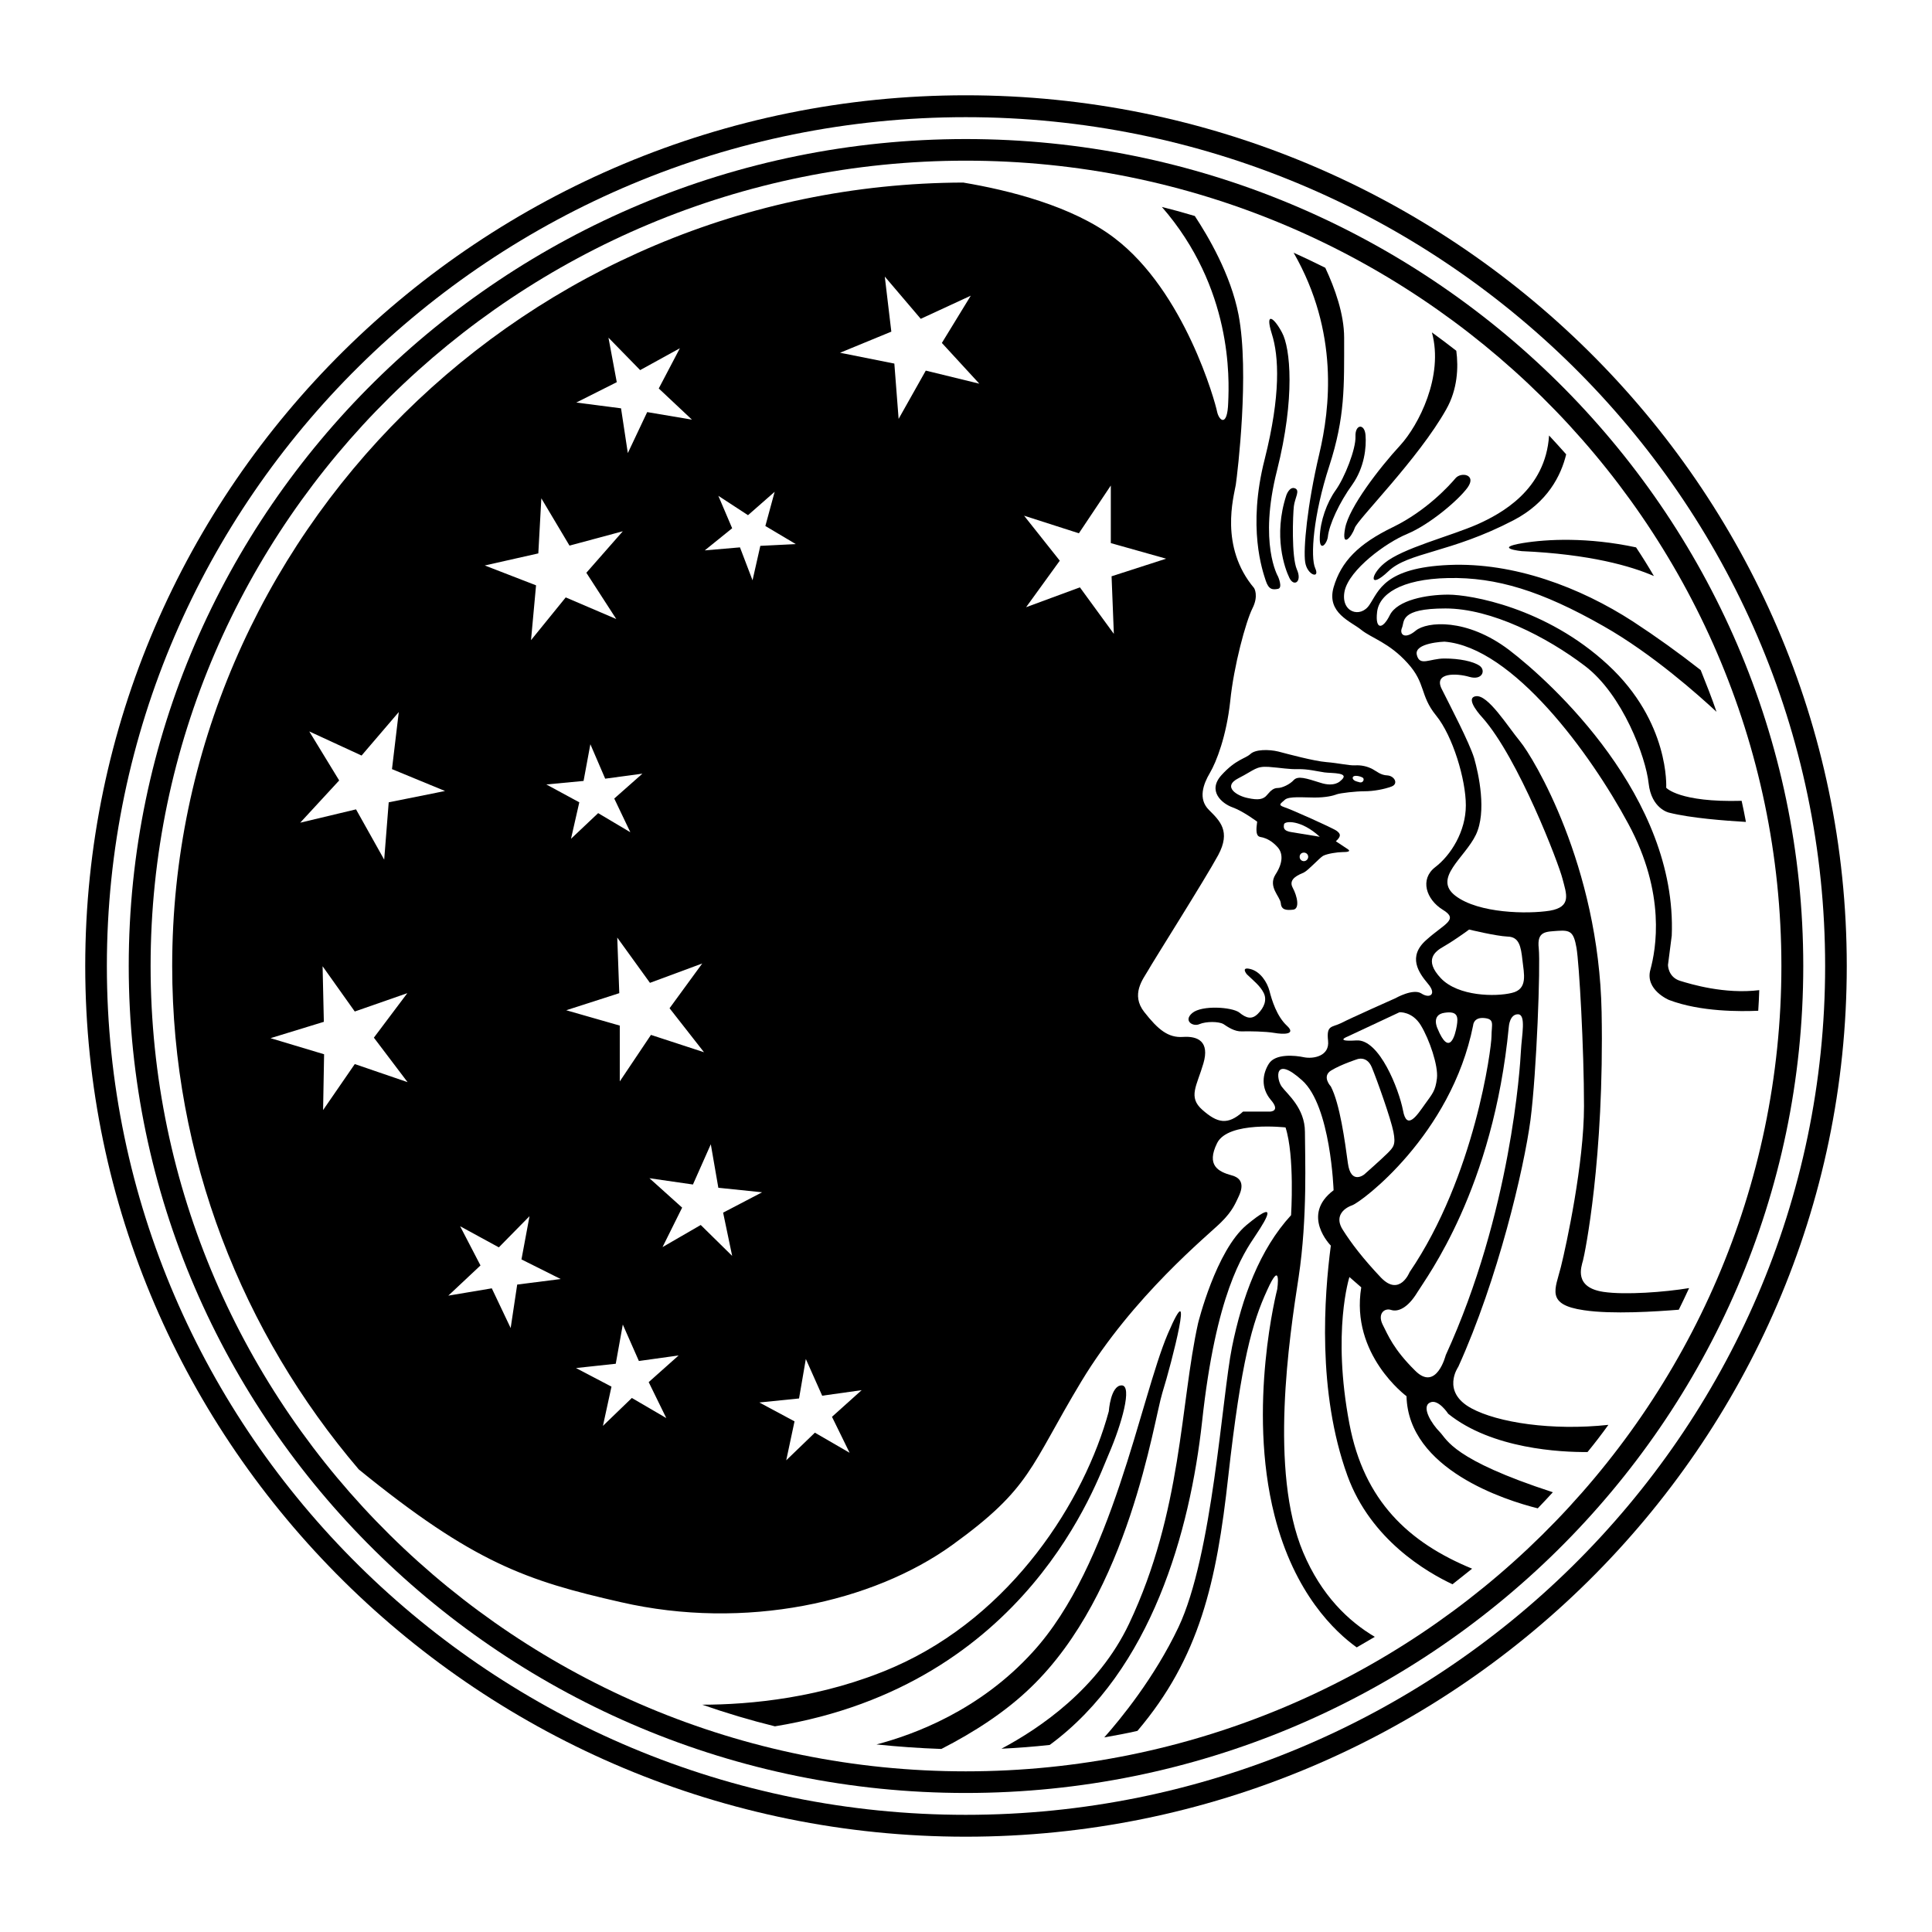
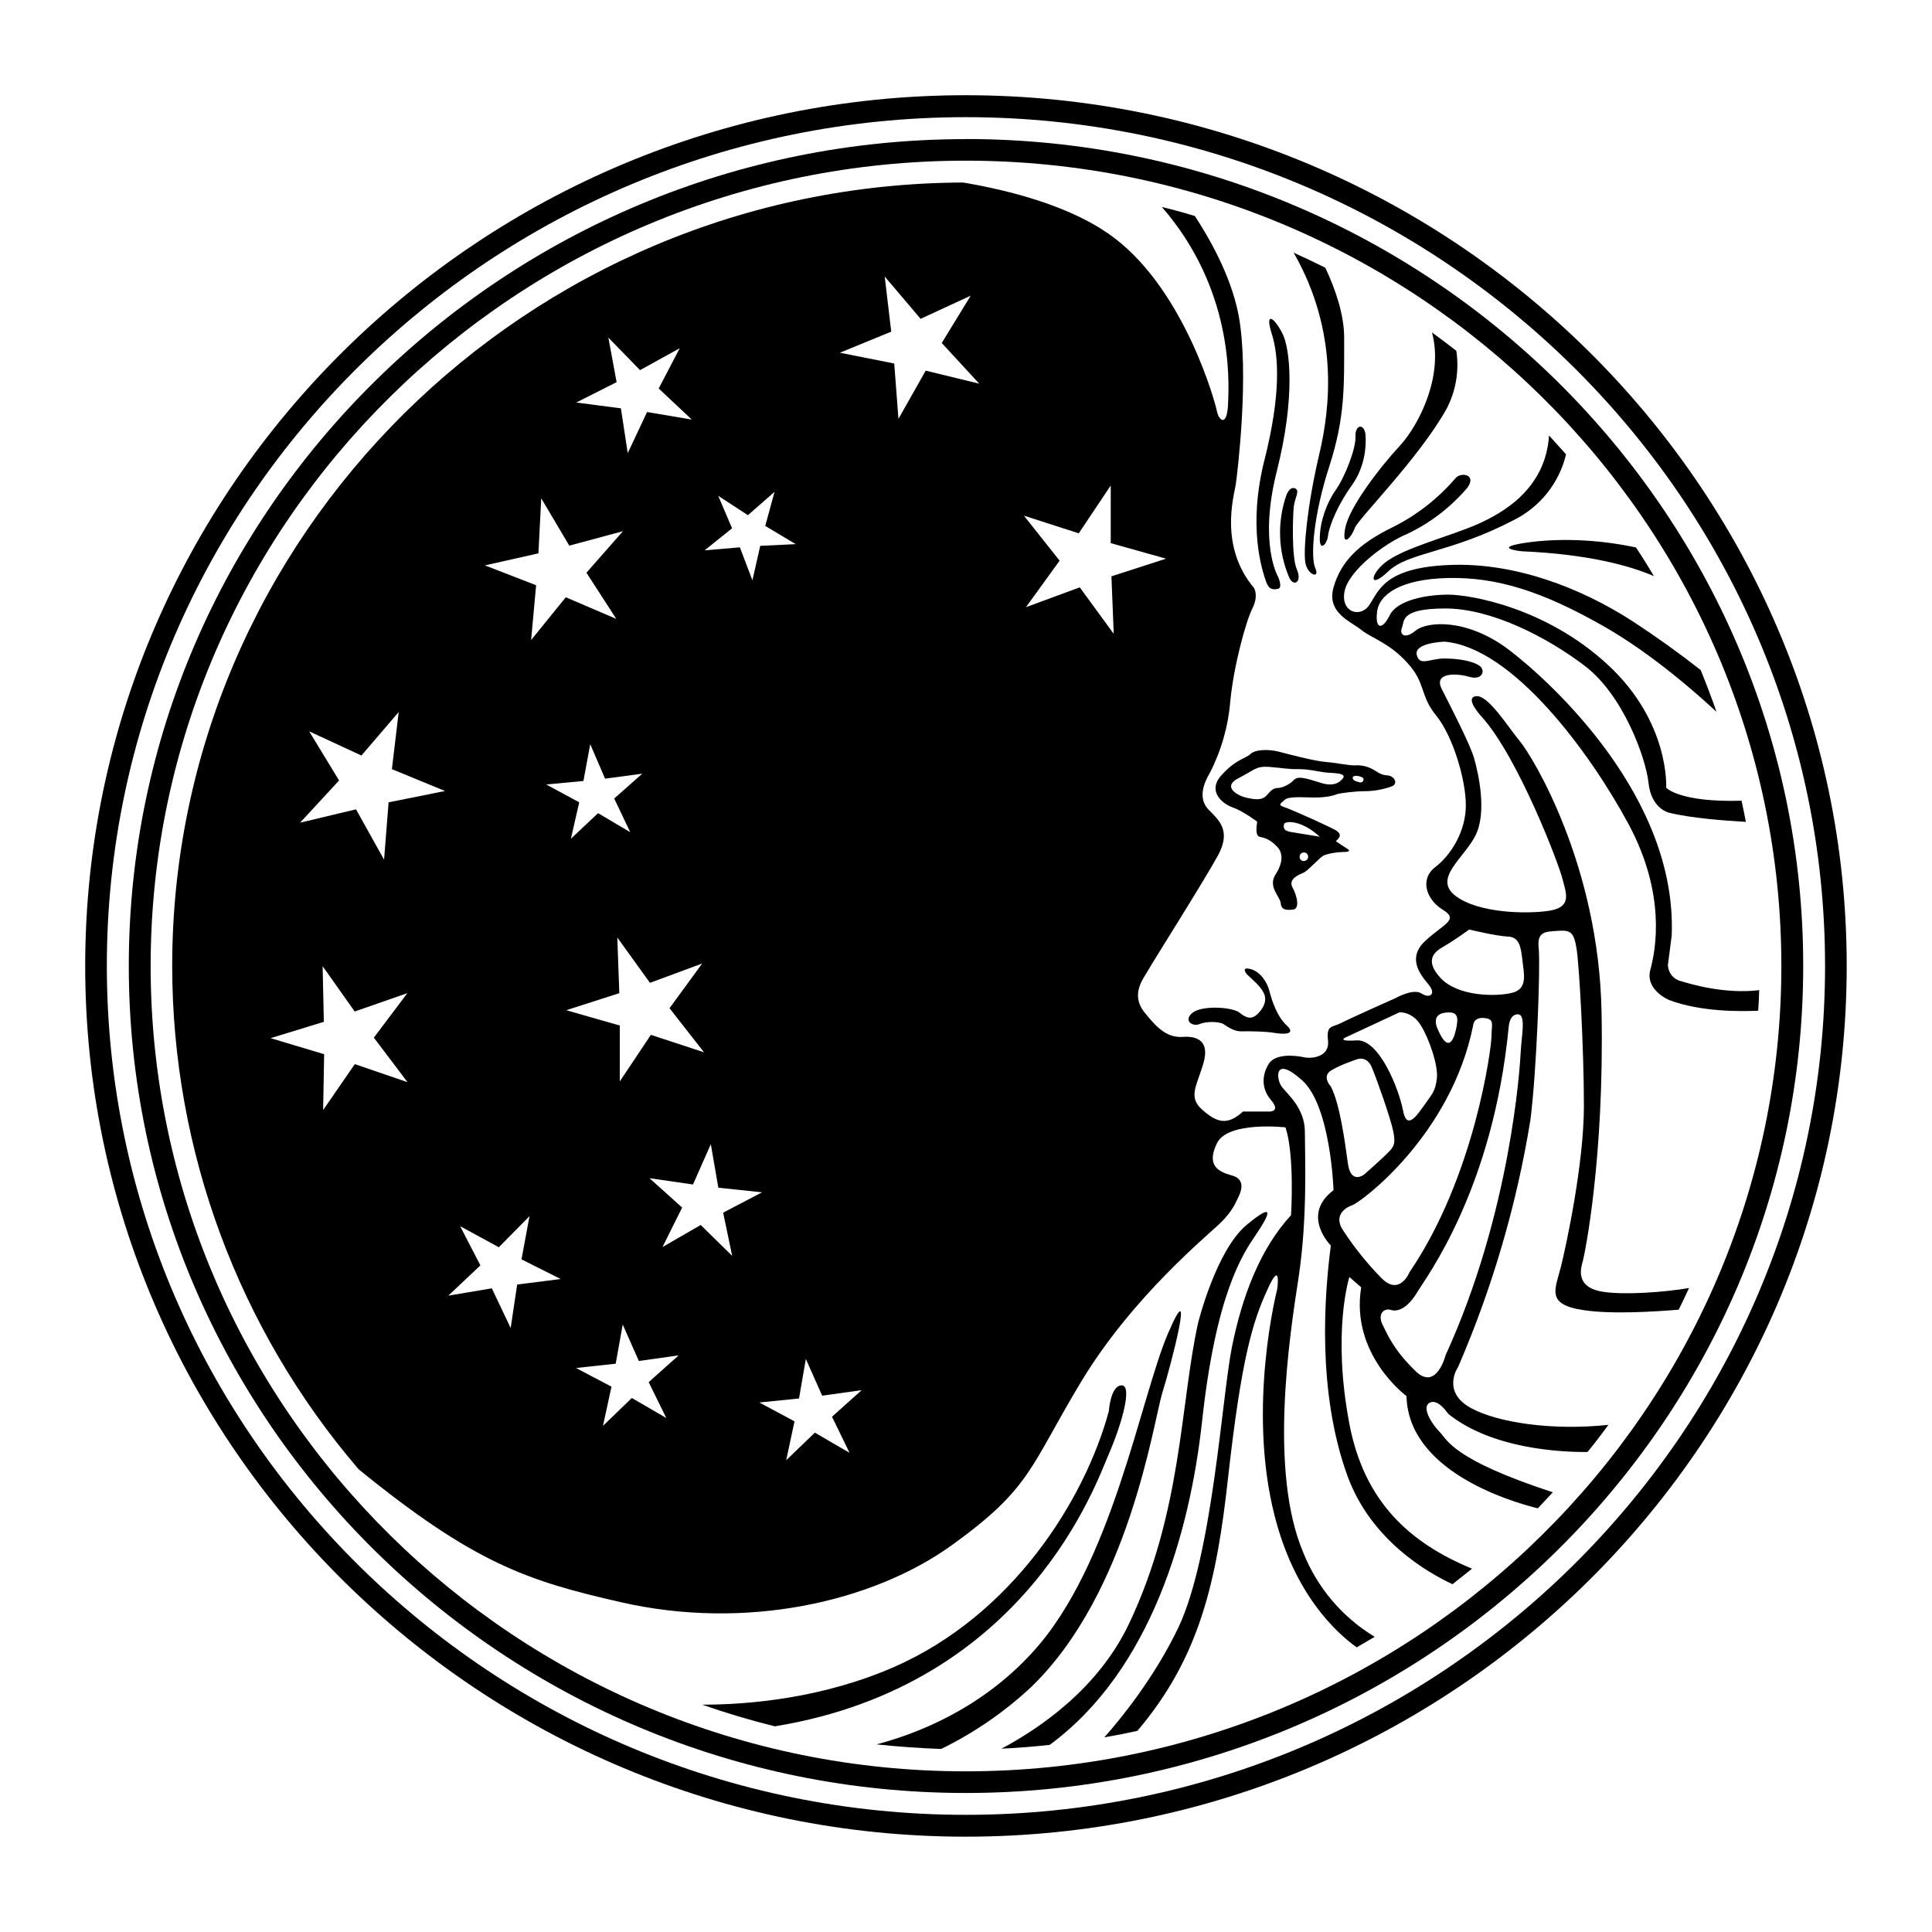
- <svg xmlns="http://www.w3.org/2000/svg" width="2500" height="2500" viewBox="0 0 192.756 192.756">
+ <svg xmlns="http://www.w3.org/2000/svg" width="2500" height="2500" viewBox="0 0 192.76 192.76">
  <g fill-rule="evenodd" clip-rule="evenodd">
-     <path fill="#fff" d="M0 0h192.756v192.756H0V0z" />
-     <path d="M96.353 9.507c48.415 0 87.899 39.033 87.899 86.871 0 47.839-39.484 86.87-87.899 86.87-48.365 0-87.849-39.031-87.849-86.87 0-47.837 39.484-86.871 87.849-86.871z" />
-     <path d="M96.353 11.69c47.211 0 85.741 38.055 85.741 84.688 0 46.634-38.529 84.688-85.741 84.688-47.186 0-85.691-38.055-85.691-84.688S49.167 11.69 96.353 11.69z" fill="#fff" />
-     <path d="M96.353 13.873c46.032 0 83.559 37.051 83.559 82.505 0 45.431-37.527 82.507-83.559 82.507-45.981 0-83.509-37.076-83.509-82.507 0-45.455 37.528-82.505 83.509-82.505z" />
-     <path d="M96.353 16.03c44.827 0 81.377 36.098 81.377 80.348 0 44.251-36.551 80.349-81.377 80.349-44.777 0-81.327-36.098-81.327-80.349 0-44.251 36.55-80.348 81.327-80.348z" fill="#fff" />
-     <path d="M115.92 20.646c1.104.276 2.207.577 3.285.903 1.305 1.982 3.588 5.82 4.365 9.859 1.104 5.794-.1 15.753-.275 16.958-.201 1.204-1.656 6.171 1.83 10.31 0 0 .477.752-.174 2.032-.652 1.305-1.857 5.72-2.209 9.231-.375 3.487-1.379 6.071-2.031 7.175-.652 1.104-1.205 2.584-.1 3.688 1.104 1.104 2.207 2.132.928 4.515-1.305 2.408-6.547 10.687-7 11.515-.477.828-1.756 2.383-.375 4.139 1.379 1.756 2.383 2.584 3.863 2.484 1.479-.102 2.684.451 2.031 2.658-.652 2.232-1.555 3.336-.1 4.615 1.479 1.305 2.508 1.58 4.062.176h2.686s1.104 0 .074-1.18c-1.004-1.203-.828-2.584-.176-3.611.652-1.004 2.584-.828 3.512-.627.904.176 2.559-.1 2.385-1.656-.176-1.58.375-1.305 1.303-1.756.904-.477 5.42-2.482 5.42-2.482s1.756-1.004 2.582-.477c.828.551 1.582.1.652-.979-.928-1.104-2.031-2.685-.174-4.34 1.83-1.656 3.311-2.032 1.654-3.035-1.654-1.029-2.307-3.036-.752-4.24 1.58-1.204 3.061-3.587 3.061-6.171s-1.305-6.923-2.961-8.956c-1.654-2.032-1.002-3.211-2.859-5.243-1.83-2.032-3.588-2.483-4.615-3.311-1.004-.828-3.486-1.681-2.76-4.24.752-2.583 2.484-4.34 5.895-5.996 3.412-1.655 5.721-4.239 6.271-4.892.553-.652 2.133-.376 1.205.928-.93 1.279-3.789 3.688-5.996 4.616-2.207.903-5.795 3.587-6.271 5.694-.451 2.132 1.58 2.785 2.484 1.38.928-1.38 1.48-3.688 7.926-3.963 6.473-.276 13.096 2.232 18.363 5.644a96.359 96.359 0 0 1 6.748 4.842c.551 1.379 1.104 2.759 1.58 4.164-1.705-1.581-6.371-5.77-11.289-8.555-6.17-3.512-10.686-4.891-15.477-4.791-4.791.101-6.924 1.656-7.1 3.412-.201 1.756.553 1.756 1.279.276.752-1.48 3.613-2.032 5.82-2.032s9.758 1.279 15.93 6.999c6.195 5.72 5.818 12.267 5.818 12.267s1.279 1.48 7.525 1.304c.152.702.303 1.405.428 2.107-2.082-.125-5.494-.376-7.676-.928 0 0-1.756-.376-2.033-2.935-.275-2.584-2.584-8.855-6.371-11.715-3.764-2.86-9.307-5.72-13.896-5.72-4.617 0-4.064 1.305-4.34 1.932-.277.652.275 1.204 1.379.276 1.104-.903 5.066-1.279 9.307 1.931 4.24 3.236 16.781 14.675 16.23 28.497l-.377 2.935s0 1.205 1.205 1.58c1.053.326 4.439 1.355 7.902.93a52.16 52.16 0 0 1-.102 2.057c-1.73.074-5.744.125-8.904-1.078 0 0-2.408-1.004-1.857-3.012.553-2.032 1.58-7.575-2.207-14.574-3.764-6.999-11.514-17.61-18.338-18.162 0 0-3.035.101-2.76 1.305.277 1.204 1.279.376 2.76.376s2.859.276 3.512.728c.627.451.277 1.48-1.027 1.104-1.279-.376-3.588-.451-2.76 1.204.828 1.656 2.76 5.344 3.236 6.898.451 1.581 1.279 5.344.176 7.651-1.105 2.308-4.34 4.34-2.033 6.096 2.309 1.756 7.199 1.831 9.408 1.48 2.207-.376 1.654-1.681 1.279-3.136-.352-1.48-4.416-12.091-8.002-16.129 0 0-1.857-1.957-.652-2.133 1.203-.175 3.135 2.96 4.414 4.516 1.305 1.58 7.852 12.367 8.129 26.992.275 14.65-1.682 24.133-1.857 24.785s-.928 2.684 2.031 3.135c2.184.326 6.146.025 8.555-.377-.326.729-.678 1.432-1.029 2.158-2.207.176-6.646.477-9.457.051-3.861-.553-2.859-2.107-2.307-4.314.551-2.209 2.307-10.336 2.307-16.055 0-5.695-.477-14.25-.752-15.805-.275-1.581-.627-1.756-1.83-1.681-1.205.1-2.133 0-1.932 1.756.174 1.756-.201 12.241-.828 17.134-.652 4.865-3.236 15.854-7.201 24.609 0 0-1.754 2.482 1.305 4.139 2.635 1.43 8.053 2.258 13.672 1.654a53.879 53.879 0 0 1-2.082 2.711c-2.658.023-9.531-.303-13.896-3.814 0 0-1.029-1.58-1.857-1.104-.828.451.201 2.107 1.029 2.936.727.752 1.254 2.734 11.264 5.994a84.277 84.277 0 0 1-1.506 1.605c-3.236-.803-12.918-3.887-13.094-11.188 0 0-5.619-4.139-4.516-10.861l-1.18-1.029s-1.756 5.443 0 14.65c1.455 7.676 5.895 11.84 12.242 14.449-.652.527-1.305 1.029-1.957 1.555-2.508-1.178-8.152-4.414-10.484-10.836-3.037-8.379-2.309-17.961-1.656-22.953 0 0-3.035-3.035.275-5.52 0 0-.275-8.402-3.135-10.963-2.861-2.582-2.584-.1-2.033.629.553.752 2.309 2.131 2.309 4.514 0 2.408.275 8.48-.627 14.475-.928 5.996-2.961 19.367.451 27.469 1.807 4.289 4.516 6.873 7.148 8.43a842.6 842.6 0 0 0-1.805 1.053c-2.133-1.529-6.223-5.344-8.203-13.17-2.76-10.861.275-22.576.275-22.576s.451-3.137-1.004.1c-1.479 3.211-2.584 7-3.887 18.613-1.154 10.512-2.861 18.062-9.057 25.361-1.078.252-2.182.451-3.311.652 1.605-1.807 4.99-5.92 7.4-10.986 3.41-7.201 4.338-22.953 5.342-27.945 1.004-4.967 2.76-9.76 5.896-13.17 0 0 .375-5.896-.553-8.756 0 0-5.719-.652-6.824 1.557-1.104 2.232.102 2.859 1.48 3.234 1.381.377.928 1.557.652 2.133-.275.553-.551 1.381-1.756 2.559-1.203 1.205-8.754 7.301-13.922 15.854-5.168 8.58-4.967 10.611-12.894 16.332-7.902 5.693-20.62 8.553-33.062 5.693-9.382-2.131-14.675-3.914-26.139-13.244-11.589-13.598-18.614-31.131-18.614-50.222 0-42.971 35.446-78.015 78.919-78.166 4.49.752 10.912 2.333 15.101 5.543 7.023 5.343 10.059 16.406 10.234 17.334.201.903 1.029 1.555 1.105-.928.105-2.384.431-11.415-6.618-19.517z" />
-     <path fill="#fff" d="M75.758 139.926l3.963-.401.677-3.939 1.631 3.664 3.938-.553-2.96 2.658 1.757 3.588-3.462-2.005-2.86 2.757.828-3.886-3.512-1.883zM57.47 136.49l3.964-.428.703-3.912 1.605 3.637 3.964-.553-2.986 2.661 1.756 3.587-3.436-2.007-2.885 2.785.852-3.914-3.537-1.856zM45.906 122.342l3.864 2.107 3.06-3.111-.803 4.314 3.913 1.957-4.339.553-.652 4.338-1.882-3.963-4.339.729 3.21-3.012-2.032-3.912zM64.795 117.551l4.34.627 1.782-4.014.752 4.34 4.365.451-3.888 2.031.902 4.315-3.135-3.084-3.813 2.207 1.957-3.94-3.262-2.933zM56.492 100.793l5.294-1.705-.202-5.545 3.262 4.516 5.217-1.932-3.261 4.465 3.437 4.39-5.293-1.73-3.111 4.641v-5.569l-5.343-1.531zM26.992 103.578l5.318-1.631-.125-5.545 3.211 4.516 5.242-1.83-3.336 4.439 3.362 4.44-5.268-1.805-3.161 4.59.1-5.568-5.343-1.606zM54.51 78.266l3.713-.351.678-3.662 1.479 3.436 3.713-.501-2.809 2.483 1.605 3.362-3.211-1.907-2.709 2.559.828-3.637-3.287-1.782zM30.855 72.974l5.218 2.407 3.713-4.339-.678 5.694 5.293 2.182-5.619 1.13-.451 5.719-2.81-5.017-5.569 1.33 3.888-4.215-2.985-4.891zM102.172 51.451l5.469 1.755 3.185-4.766v5.745l5.52 1.555-5.444 1.756.227 5.745-3.387-4.641-5.369 1.982 3.361-4.642-3.562-4.489zM71.669 49.468l2.96 1.932 2.659-2.333-.928 3.412 3.036 1.806-3.538.175-.777 3.437-1.254-3.286-3.513.301 2.734-2.207-1.379-3.237zM54.009 49.719l2.81 4.717 5.318-1.431-3.637 4.14 2.984 4.615-5.042-2.157-3.462 4.265.502-5.469-5.117-1.982 5.343-1.204.301-5.494zM60.707 33.69l3.161 3.236 3.963-2.182-2.107 4.013 3.311 3.111-4.465-.753-1.932 4.089-.677-4.465-4.465-.577 4.039-2.032-.828-4.44zM88.275 27.594l3.588 4.215 4.992-2.309-2.885 4.716 3.737 4.064-5.342-1.304-2.71 4.816-.426-5.518-5.419-1.079 5.118-2.107-.653-5.494zM150.537 102.424s.076-1.229.904-1.229c.852 0 .375 2.131.301 3.662-.076 1.529-.979 16.104-7.502 30.354 0 0-.928 3.688-3.061 1.529-2.156-2.133-2.684-3.512-3.234-4.59-.527-1.08.176-1.682.852-1.455.703.225 1.682-.227 2.609-1.756.928-1.531 7.576-10.285 9.131-26.515z" />
-     <path d="M146.975 102.299s.025-.828 1.104-.729c1.08.102.729.627.729 1.807s-1.656 13.973-8.178 23.555c0 0-.979 2.459-2.834.553-1.832-1.932-2.986-3.463-3.814-4.768-.852-1.303 0-2.131.904-2.457.926-.301 9.907-7.024 12.089-17.961z" fill="#fff" />
-     <path d="M132.777 108.395s-.953-1.004.049-1.605c1.004-.602 2.561-1.104 2.561-1.104s.977-.402 1.479.803c.502 1.203 1.906 5.143 2.158 6.445.25 1.279 0 1.531-.602 2.133-.604.602-2.309 2.107-2.309 2.107s-1.33 1.078-1.631-1.104c-.3-2.207-.802-5.945-1.705-7.675zM146.574 92.741s2.684.652 3.838.702c1.154.025 1.33.979 1.48 2.333.15 1.38.576 2.91-1.055 3.287-1.631.4-5.344.352-7.074-1.455-1.756-1.856-.551-2.709.252-3.161.803-.452 2.057-1.33 2.559-1.706z" fill="#fff" />
-     <path d="M125.428 81.979s-1.406-1.054-2.459-1.43c-1.055-.376-2.533-1.631-1.104-3.211s2.357-1.63 2.885-2.107c.502-.477 1.83-.477 2.783-.251.953.251 3.562.954 4.793 1.054 1.229.101 2.258.352 2.859.326a3.302 3.302 0 0 1 1.756.376c.426.226.803.602 1.48.627.701.05 1.129.828.426 1.104-.727.276-1.807.477-2.709.477-.879 0-2.383.176-2.76.301-.377.151-1.104.326-2.232.326-1.104 0-2.559-.15-2.961.226-.4.376-.727.501-.074.727.652.201 4.916 2.107 5.268 2.383s.477.502-.1 1.028c0 0 .826.552 1.178.778.377.251-.049.301-.525.301s-1.506.15-1.932.376c-.402.251-1.455 1.43-1.906 1.656-.428.201-1.607.602-1.129 1.505.477.877.727 2.132.049 2.208-.701.075-1.178.025-1.229-.652-.076-.678-1.305-1.631-.527-2.86.803-1.229.729-2.182.176-2.759-.551-.603-1.078-.828-1.43-.928s-.828.075-.576-1.581zM124.398 97.205s-.652-.777.352-.525c1.004.25 1.68 1.328 1.906 2.182.227.904.727 2.533 1.73 3.463 1.004.928-.4.877-1.254.727-.879-.15-2.533-.176-3.236-.15-.727.025-1.379-.426-1.832-.729-.477-.275-1.73-.275-2.383 0-.652.303-1.654-.324-.727-1.104.953-.803 3.963-.602 4.691-.049.701.576 1.254.727 1.855.125.627-.627.928-1.379.578-2.082-.349-.704-1.002-1.206-1.68-1.858z" />
-     <path d="M135.537 78.016s-.604-.101-.578-.426c.051-.326.777-.15 1.004 0 .201.124.051.626-.426.426zM133.73 77.915s-.578.652-2.008.176c-1.43-.452-2.207-.702-2.633-.276-.402.451-1.18.803-1.605.803-.402 0-.678.226-1.055.678-.375.476-.902.552-1.932.326-1.053-.201-2.607-1.129-.928-1.982 1.656-.853 1.73-1.204 3.01-1.128 1.305.1 1.982.25 2.936.226s1.932.226 2.635.326c.727.099 2.684-.026 1.58.851zM130.094 85.065c.225 0 .426.175.426.426a.44.44 0 0 1-.426.426.423.423 0 0 1-.428-.426c0-.251.176-.426.428-.426zM131.674 83.484s-1.857-.301-2.76-.451c-.928-.125-.854-.501-.803-.803.075-.326 1.68-.477 3.563 1.254z" fill="#fff" />
-     <path d="M132.477 53.583c-.102.703-.854 1.555-.803 0 .049-1.605.701-3.437 1.58-4.666.902-1.254 2.031-4.114 1.982-5.368-.051-1.229.902-1.33 1.002-.15.102 1.204-.1 3.236-1.33 4.967-1.254 1.73-2.306 3.962-2.431 5.217zM128.336 49.418s.303-.903.854-.702c.553.2 0 .953-.1 1.781-.102.853-.252 5.067.301 6.322.551 1.229-.301 1.781-.752.828-.453-.929-1.631-4.165-.303-8.229z" />
-     <path d="M127.51 57.521s.5 1.129 0 1.229c-.527.1-.93.1-1.23-.828s-1.855-5.268-.1-12.116c1.605-6.372 1.43-10.26.703-12.518-.703-2.258.225-1.631 1.027-.101.828 1.53 1.33 6.472-.502 13.747-1.855 7.301.102 10.587.102 10.587zM163.23 54.611a55.637 55.637 0 0 1 1.781 2.86c-2.258-.979-6.348-2.183-13.195-2.484 0 0-2.91-.301.102-.803 2.432-.401 6.496-.601 11.312.427zM154.551 43.448a116.17 116.17 0 0 1 1.707 1.881c-.502 2.082-1.832 4.791-5.244 6.572-6.297 3.286-10.51 3.186-12.492 5.092-1.957 1.856-1.832.376-.4-.803 1.805-1.505 6.496-2.659 9.305-3.888 2.333-1.052 6.772-3.41 7.124-8.854zM142.861 33.163a86.4 86.4 0 0 1 2.434 1.832c.225 1.655.125 3.863-1.004 5.845-2.76 4.917-8.83 10.962-9.131 11.84-.301.903-1.355 2.107-.953 0 .4-2.082 3.412-5.995 5.518-8.278 1.781-1.957 4.339-6.849 3.136-11.239zM129.064 25.211c1.053.477 2.107.979 3.16 1.505.953 2.032 1.881 4.615 1.881 6.974 0 4.892.102 7.902-1.479 12.793-1.605 4.917-1.906 9.106-1.406 10.21.502 1.104-.803.703-1.002-.602-.201-1.304.199-5.694 1.404-10.787 1.079-4.565 1.983-12.166-2.558-20.093zM77.313 172.236a80.182 80.182 0 0 1-7.25-2.158c4.716 0 12.016-.652 19.14-3.762 11.791-5.168 19.015-16.633 21.423-25.512 0 0 .176-2.584 1.279-2.584s0 3.889-1.279 6.848c-1.179 2.661-8.052 23.03-33.313 27.168zM104.732 174.092a76.631 76.631 0 0 1-4.816.377c3.812-2.031 9.656-5.971 12.742-12.492 5.293-11.188 5.092-21.924 6.873-29.953 0 0 1.781-7.248 4.842-9.807 3.061-2.535 2.184-.879.904 1.027s-3.965 5.846-5.344 18.588c-1.204 10.938-5.042 24.785-15.201 32.26z" />
-     <path d="M93.92 174.494a93.906 93.906 0 0 1-6.472-.451c3.738-.979 10.285-3.387 15.578-9.207 7.953-8.68 10.736-25.311 13.496-31.783 2.785-6.473.377 2.936-.551 5.895-.904 2.961-3.312 19.969-13.121 29.4-2.508 2.433-5.645 4.464-8.93 6.146z" />
-     <path d="M134.482 103.402l5.143-2.408s1.279-.102 2.133 1.305c.852 1.404 1.756 4.039 1.605 5.293s-.451 1.529-1.205 2.584c-.752 1.053-1.805 2.709-2.182.602-.402-2.082-2.357-7.125-4.641-6.975-2.308.15-.853-.401-.853-.401zM143.414 102.6s-.652-1.355.701-1.555c1.33-.201 1.379.4 1.229 1.303-.151.904-.727 3.187-1.93.252z" fill="#fff" />
+     <path fill="#fff" d="M0 0h192.76v192.76H0z" />
+     <path d="M96.35 9.5c48.42 0 87.9 39.04 87.9 86.88s-39.48 86.87-87.9 86.87C48 183.25 8.5 144.22 8.5 96.38S48 9.5 96.35 9.5" />
+     <path fill="#fff" d="M96.35 11.69c47.21 0 85.74 38.06 85.74 84.69s-38.53 84.69-85.74 84.69c-47.18 0-85.69-38.06-85.69-84.7s38.5-84.68 85.7-84.68" />
+     <path d="M96.35 13.87c46.04 0 83.56 37.05 83.56 82.5 0 45.44-37.53 82.52-83.56 82.52-45.98 0-83.5-37.08-83.5-82.51 0-45.46 37.52-82.5 83.5-82.5" />
+     <path fill="#fff" d="M96.35 16.03c44.83 0 81.38 36.1 81.38 80.35s-36.55 80.35-81.38 80.35c-44.77 0-81.32-36.1-81.32-80.35s36.55-80.35 81.32-80.35" />
+     <path d="M115.92 20.65q1.65.4 3.29.9c1.3 1.98 3.58 5.82 4.36 9.86 1.1 5.8-.1 15.75-.28 16.96-.2 1.2-1.65 6.17 1.83 10.3 0 0 .48.76-.17 2.04-.65 1.3-1.86 5.72-2.2 9.23a19 19 0 0 1-2.04 7.17c-.65 1.1-1.2 2.59-.1 3.7 1.1 1.1 2.2 2.12.93 4.5-1.3 2.41-6.55 10.7-7 11.52-.48.83-1.76 2.38-.38 4.14s2.39 2.58 3.87 2.48 2.68.46 2.03 2.66c-.65 2.23-1.56 3.34-.1 4.62 1.48 1.3 2.5 1.58 4.06.17h2.69s1.1 0 .07-1.18c-1-1.2-.83-2.58-.18-3.6.66-1.01 2.59-.84 3.52-.63.9.17 2.55-.1 2.38-1.66-.18-1.58.38-1.3 1.3-1.76.9-.47 5.42-2.48 5.42-2.48s1.76-1 2.59-.48c.82.56 1.58.1.65-.97-.93-1.1-2.03-2.69-.18-4.34 1.83-1.66 3.31-2.04 1.66-3.04-1.66-1.03-2.3-3.04-.75-4.24 1.58-1.2 3.06-3.59 3.06-6.17s-1.3-6.92-2.96-8.96c-1.66-2.03-1-3.2-2.86-5.24-1.83-2.03-3.6-2.48-4.62-3.31-1-.83-3.48-1.68-2.76-4.24.75-2.58 2.49-4.34 5.9-6a20 20 0 0 0 6.27-4.89c.55-.65 2.13-.37 1.2.93a18 18 0 0 1-6 4.62c-2.2.9-5.79 3.58-6.26 5.69-.46 2.13 1.58 2.78 2.48 1.38.93-1.38 1.48-3.69 7.93-3.96 6.47-.28 13.1 2.23 18.36 5.64a96 96 0 0 1 6.75 4.84q.84 2.06 1.58 4.17c-1.7-1.58-6.37-5.77-11.3-8.56-6.16-3.51-10.68-4.89-15.47-4.79s-6.92 1.66-7.1 3.41c-.2 1.76.55 1.76 1.28.28.75-1.48 3.61-2.03 5.82-2.03s9.76 1.28 15.93 7c6.2 5.72 5.82 12.26 5.82 12.26s1.28 1.48 7.52 1.3q.23 1.06.43 2.11c-2.08-.12-5.5-.37-7.68-.92 0 0-1.75-.38-2.03-2.94-.27-2.58-2.58-8.85-6.37-11.71-3.76-2.86-9.3-5.72-13.9-5.72-4.61 0-4.06 1.3-4.34 1.93-.27.65.28 1.2 1.38.27 1.1-.9 5.07-1.28 9.31 1.93 4.24 3.24 16.78 14.68 16.23 28.5l-.38 2.94s0 1.2 1.2 1.58c1.06.32 4.45 1.35 7.91.93a52 52 0 0 1-.1 2.05c-1.73.08-5.75.13-8.9-1.07 0 0-2.41-1-1.86-3.02s1.58-7.57-2.2-14.57c-3.77-7-11.52-17.61-18.35-18.16 0 0-3.03.1-2.76 1.3.28 1.2 1.28.38 2.76.38s2.86.27 3.51.73c.63.45.28 1.48-1.02 1.1-1.28-.38-3.59-.45-2.76 1.2.83 1.66 2.76 5.35 3.23 6.9.45 1.58 1.28 5.35.18 7.65s-4.34 4.34-2.03 6.1c2.3 1.76 7.2 1.83 9.4 1.48 2.21-.38 1.66-1.68 1.28-3.14-.35-1.48-4.41-12.09-8-16.13 0 0-1.86-1.95-.65-2.13 1.2-.17 3.13 2.96 4.41 4.52 1.3 1.58 7.86 12.36 8.13 26.99.28 14.65-1.68 24.13-1.85 24.78s-.93 2.69 2.03 3.14c2.18.33 6.14.03 8.55-.38q-.5 1.08-1.03 2.16c-2.2.18-6.64.48-9.45.05-3.87-.55-2.86-2.1-2.31-4.31s2.3-10.34 2.3-16.06c0-5.7-.47-14.25-.75-15.8-.27-1.58-.62-1.76-1.83-1.68-1.2.1-2.13 0-1.93 1.75.18 1.76-.2 12.24-.83 17.14a104 104 0 0 1-7.2 24.6s-1.75 2.49 1.3 4.14c2.64 1.43 8.06 2.26 13.68 1.66a54 54 0 0 1-2.08 2.71c-2.66.02-9.53-.3-13.9-3.81 0 0-1.03-1.58-1.86-1.1-.82.44.2 2.1 1.03 2.93.73.75 1.26 2.73 11.27 6l-1.5 1.6c-3.24-.8-12.93-3.89-13.1-11.2 0 0-5.62-4.13-4.52-10.85l-1.18-1.03s-1.75 5.44 0 14.65c1.46 7.67 5.9 11.84 12.24 14.45q-.98.78-1.95 1.55c-2.51-1.17-8.16-4.41-10.49-10.83-3.03-8.38-2.3-17.96-1.65-22.96 0 0-3.04-3.03.27-5.52 0 0-.27-8.4-3.13-10.96-2.86-2.58-2.59-.1-2.04.63.56.75 2.31 2.13 2.31 4.51 0 2.41.28 8.48-.62 14.48-.93 6-2.97 19.37.45 27.47a17.3 17.3 0 0 0 7.14 8.43l-1.8 1.05c-2.13-1.53-6.22-5.34-8.2-13.17-2.76-10.86.27-22.57.27-22.57s.45-3.14-1 .1c-1.48 3.2-2.59 7-3.89 18.6-1.15 10.52-2.86 18.07-9.06 25.37q-1.61.36-3.3.65c1.6-1.8 4.98-5.92 7.4-10.98 3.4-7.2 4.33-22.96 5.33-27.95 1-4.97 2.76-9.76 5.9-13.17 0 0 .38-5.9-.55-8.76 0 0-5.72-.65-6.83 1.56-1.1 2.23.1 2.86 1.48 3.24 1.38.37.93 1.55.66 2.13-.28.55-.56 1.38-1.76 2.56-1.2 1.2-8.75 7.3-13.92 15.85-5.17 8.58-4.97 10.61-12.9 16.33-7.9 5.7-20.62 8.56-33.06 5.7-9.38-2.13-14.67-3.92-26.14-13.25a77.2 77.2 0 0 1-18.61-50.22c0-42.97 35.44-78.01 78.92-78.17 4.49.76 10.91 2.34 15.1 5.55 7.02 5.34 10.06 16.4 10.23 17.33.2.9 1.03 1.56 1.1-.93.11-2.38.44-11.41-6.61-19.51" />
+     <path fill="#fff" d="m75.76 139.93 3.96-.4.68-3.94 1.63 3.66 3.94-.55-2.96 2.65 1.75 3.6-3.46-2.01-2.86 2.75.83-3.88zm-18.29-3.44 3.96-.43.7-3.91 1.61 3.64 3.97-.56-2.99 2.67 1.76 3.58-3.44-2-2.88 2.78.85-3.91zm-11.56-14.15 3.86 2.1 3.06-3.1-.8 4.31 3.91 1.96-4.34.55-.65 4.34-1.88-3.96-4.34.73 3.2-3.02zm18.89-4.79 4.34.63 1.78-4.02.75 4.34 4.36.46-3.88 2.03.9 4.31-3.14-3.08-3.81 2.2 1.96-3.94zm-8.3-16.76 5.29-1.7-.2-5.55 3.26 4.52 5.21-1.93-3.26 4.46 3.44 4.4-5.3-1.74-3.1 4.64v-5.57zM27 103.58l5.31-1.63-.12-5.55 3.2 4.52 5.25-1.83-3.34 4.44 3.36 4.44-5.26-1.8-3.16 4.58.1-5.57zM54.5 78.27l3.71-.35.68-3.67 1.48 3.44 3.71-.5-2.8 2.48 1.6 3.36-3.21-1.9-2.71 2.55.83-3.63zm-23.65-5.3 5.21 2.41 3.72-4.34-.68 5.7 5.3 2.18-5.63 1.13-.45 5.72-2.8-5.02-5.58 1.33 3.89-4.21zm71.31-21.52 5.47 1.76 3.19-4.77v5.75l5.52 1.55-5.45 1.76.23 5.74-3.39-4.64-5.37 1.98 3.36-4.64zm-30.5-1.98 2.96 1.93 2.66-2.33-.93 3.4 3.04 1.82-3.54.17-.78 3.44-1.25-3.29-3.52.3 2.74-2.2zM54 49.72l2.8 4.72L62.15 53l-3.64 4.14 2.98 4.61-5.04-2.16-3.46 4.27.5-5.47-5.11-1.98 5.34-1.2zm6.7-16.03 3.16 3.24 3.96-2.19-2.1 4.02 3.3 3.1-4.46-.75-1.93 4.1-.68-4.47-4.46-.58 4.03-2.03zm27.57-6.1 3.58 4.22 5-2.31-2.89 4.72 3.74 4.06-5.34-1.3-2.72 4.81-.42-5.52-5.42-1.08 5.12-2.1zm62.26 74.83s.07-1.22.9-1.22c.85 0 .38 2.13.3 3.66-.07 1.53-.98 16.1-7.5 30.35 0 0-.93 3.69-3.06 1.53-2.16-2.13-2.69-3.51-3.24-4.59-.52-1.08.18-1.68.86-1.45.7.22 1.68-.23 2.6-1.76s7.58-10.29 9.14-26.52" />
+     <path fill="#fff" d="M146.98 102.3s.02-.83 1.1-.73.73.63.73 1.8-1.66 13.98-8.18 23.56c0 0-.98 2.46-2.83.56a31 31 0 0 1-3.82-4.77c-.85-1.3 0-2.13.9-2.46.93-.3 9.91-7.02 12.1-17.96" />
+     <path fill="#fff" d="M132.78 108.4s-.96-1 .05-1.61c1-.6 2.56-1.1 2.56-1.1s.97-.4 1.48.8c.5 1.2 1.9 5.14 2.15 6.44.25 1.28 0 1.53-.6 2.14-.6.6-2.3 2.1-2.3 2.1s-1.34 1.08-1.64-1.1c-.3-2.2-.8-5.94-1.7-7.67m13.8-15.66s2.68.65 3.83.7c1.16.03 1.33.98 1.48 2.34.15 1.38.58 2.9-1.05 3.28-1.63.4-5.35.36-7.08-1.45-1.75-1.86-.55-2.71.25-3.16s2.06-1.33 2.56-1.7" />
+     <path d="M125.43 81.98s-1.4-1.06-2.46-1.43c-1.06-.38-2.53-1.63-1.1-3.21s2.35-1.63 2.88-2.1c.5-.49 1.83-.49 2.78-.26.96.25 3.57.95 4.8 1.05 1.22.1 2.25.36 2.85.33a3.3 3.3 0 0 1 1.76.38c.43.22.8.6 1.48.62.7.05 1.13.83.43 1.1a8 8 0 0 1-2.71.48c-.88 0-2.39.18-2.76.3-.38.16-1.1.33-2.23.33-1.1 0-2.56-.15-2.97.23-.4.37-.72.5-.07.72.65.2 4.92 2.11 5.27 2.39s.48.5-.1 1.02c0 0 .82.56 1.18.78.37.25-.05.3-.53.3s-1.5.15-1.93.38c-.4.25-1.46 1.43-1.9 1.66-.43.2-1.61.6-1.14 1.5.48.88.73 2.13.05 2.2-.7.08-1.17.03-1.23-.64-.07-.68-1.3-1.63-.52-2.86.8-1.23.73-2.18.17-2.76-.55-.6-1.07-.83-1.43-.93s-.82.08-.57-1.58M124.4 97.2s-.65-.77.35-.52 1.68 1.33 1.9 2.18c.23.9.73 2.53 1.74 3.46 1 .93-.4.88-1.26.73-.88-.15-2.53-.17-3.23-.15-.73.03-1.38-.42-1.84-.73-.47-.27-1.73-.27-2.38 0-.65.3-1.65-.32-.73-1.1.96-.8 3.97-.6 4.7-.05.7.58 1.25.73 1.85.12.63-.62.93-1.37.58-2.08-.35-.7-1-1.2-1.68-1.86" />
+     <path fill="#fff" d="M135.54 78.02s-.6-.1-.58-.43c.05-.33.78-.15 1 0 .2.12.05.63-.42.43m-1.81-.1s-.58.65-2 .17c-1.44-.45-2.22-.7-2.64-.27-.4.45-1.18.8-1.6.8-.4 0-.68.22-1.06.68s-.9.55-1.93.32c-1.06-.2-2.61-1.13-.93-1.98 1.65-.85 1.73-1.2 3-1.13 1.31.1 2 .25 2.94.23s1.94.22 2.64.32c.73.1 2.68-.02 1.58.85m-3.64 7.14c.23 0 .43.18.43.43a.44.44 0 0 1-.43.43.4.4 0 0 1-.42-.43.4.4 0 0 1 .42-.42m1.58-1.58-2.76-.45c-.92-.12-.85-.5-.8-.8.08-.33 1.68-.48 3.56 1.25" />
+     <path d="M132.48 53.58c-.1.7-.86 1.56-.8 0 .04-1.6.7-3.43 1.57-4.66.9-1.26 2.04-4.12 1.99-5.37-.05-1.23.9-1.33 1-.15.1 1.2-.1 3.24-1.33 4.97-1.26 1.73-2.3 3.96-2.43 5.21m-4.14-4.16s.3-.9.85-.7 0 .95-.1 1.78c-.1.85-.25 5.06.3 6.32.55 1.23-.3 1.78-.75.83a11.4 11.4 0 0 1-.3-8.23" />
+     <path d="M127.51 57.52s.5 1.13 0 1.23c-.53.1-.93.1-1.23-.83s-1.85-5.27-.1-12.11c1.6-6.38 1.43-10.26.7-12.52-.7-2.26.23-1.63 1.03-.1.83 1.53 1.33 6.47-.5 13.74-1.86 7.3.1 10.6.1 10.6m35.72-2.9a56 56 0 0 1 1.78 2.85c-2.26-.98-6.35-2.18-13.2-2.48 0 0-2.9-.3.1-.8 2.44-.4 6.5-.6 11.32.42m-8.68-11.17 1.7 1.88a9.9 9.9 0 0 1-5.24 6.57c-6.3 3.29-10.5 3.19-12.49 5.1-1.96 1.85-1.83.37-.4-.81 1.8-1.5 6.5-2.66 9.3-3.89 2.34-1.05 6.78-3.4 7.13-8.85m-11.69-10.29A86 86 0 0 1 145.3 35a9.4 9.4 0 0 1-1 5.84c-2.76 4.92-8.83 10.96-9.13 11.84-.3.9-1.35 2.1-.95 0 .4-2.08 3.4-6 5.51-8.28 1.79-1.96 4.34-6.85 3.14-11.24m-13.8-7.95q1.59.72 3.16 1.5c.96 2.04 1.88 4.62 1.88 6.98 0 4.9.1 7.9-1.47 12.8-1.6 4.91-1.91 9.1-1.41 10.2s-.8.7-1-.6.2-5.7 1.4-10.79c1.08-4.56 1.98-12.16-2.56-20.09M77.31 172.24a80 80 0 0 1-7.25-2.16c4.72 0 12.02-.65 19.14-3.76 11.8-5.17 19.02-16.64 21.43-25.52 0 0 .17-2.58 1.28-2.58s0 3.89-1.28 6.85c-1.18 2.66-8.06 23.03-33.32 27.17m27.42 1.85a77 77 0 0 1-4.81.38c3.8-2.03 9.65-5.97 12.74-12.5 5.3-11.18 5.09-21.92 6.87-29.95 0 0 1.78-7.24 4.84-9.8 3.06-2.54 2.19-.88.9 1.02s-3.96 5.85-5.34 18.6c-1.2 10.93-5.04 24.78-15.2 32.25" />
+     <path d="M93.92 174.5a94 94 0 0 1-6.47-.46c3.74-.98 10.28-3.38 15.58-9.2 7.95-8.68 10.73-25.31 13.5-31.79 2.78-6.47.37 2.94-.56 5.9-.9 2.96-3.31 19.97-13.12 29.4a37 37 0 0 1-8.93 6.14" />
+     <path fill="#fff" d="m134.48 103.4 5.15-2.4s1.27-.1 2.13 1.3 1.75 4.04 1.6 5.3-.45 1.52-1.2 2.58c-.75 1.05-1.8 2.7-2.18.6-.4-2.08-2.36-7.13-4.64-6.98-2.31.15-.86-.4-.86-.4m8.93-.8s-.65-1.35.7-1.55c1.33-.2 1.38.4 1.23 1.3s-.72 3.18-1.93.25" />
  </g>
</svg>
